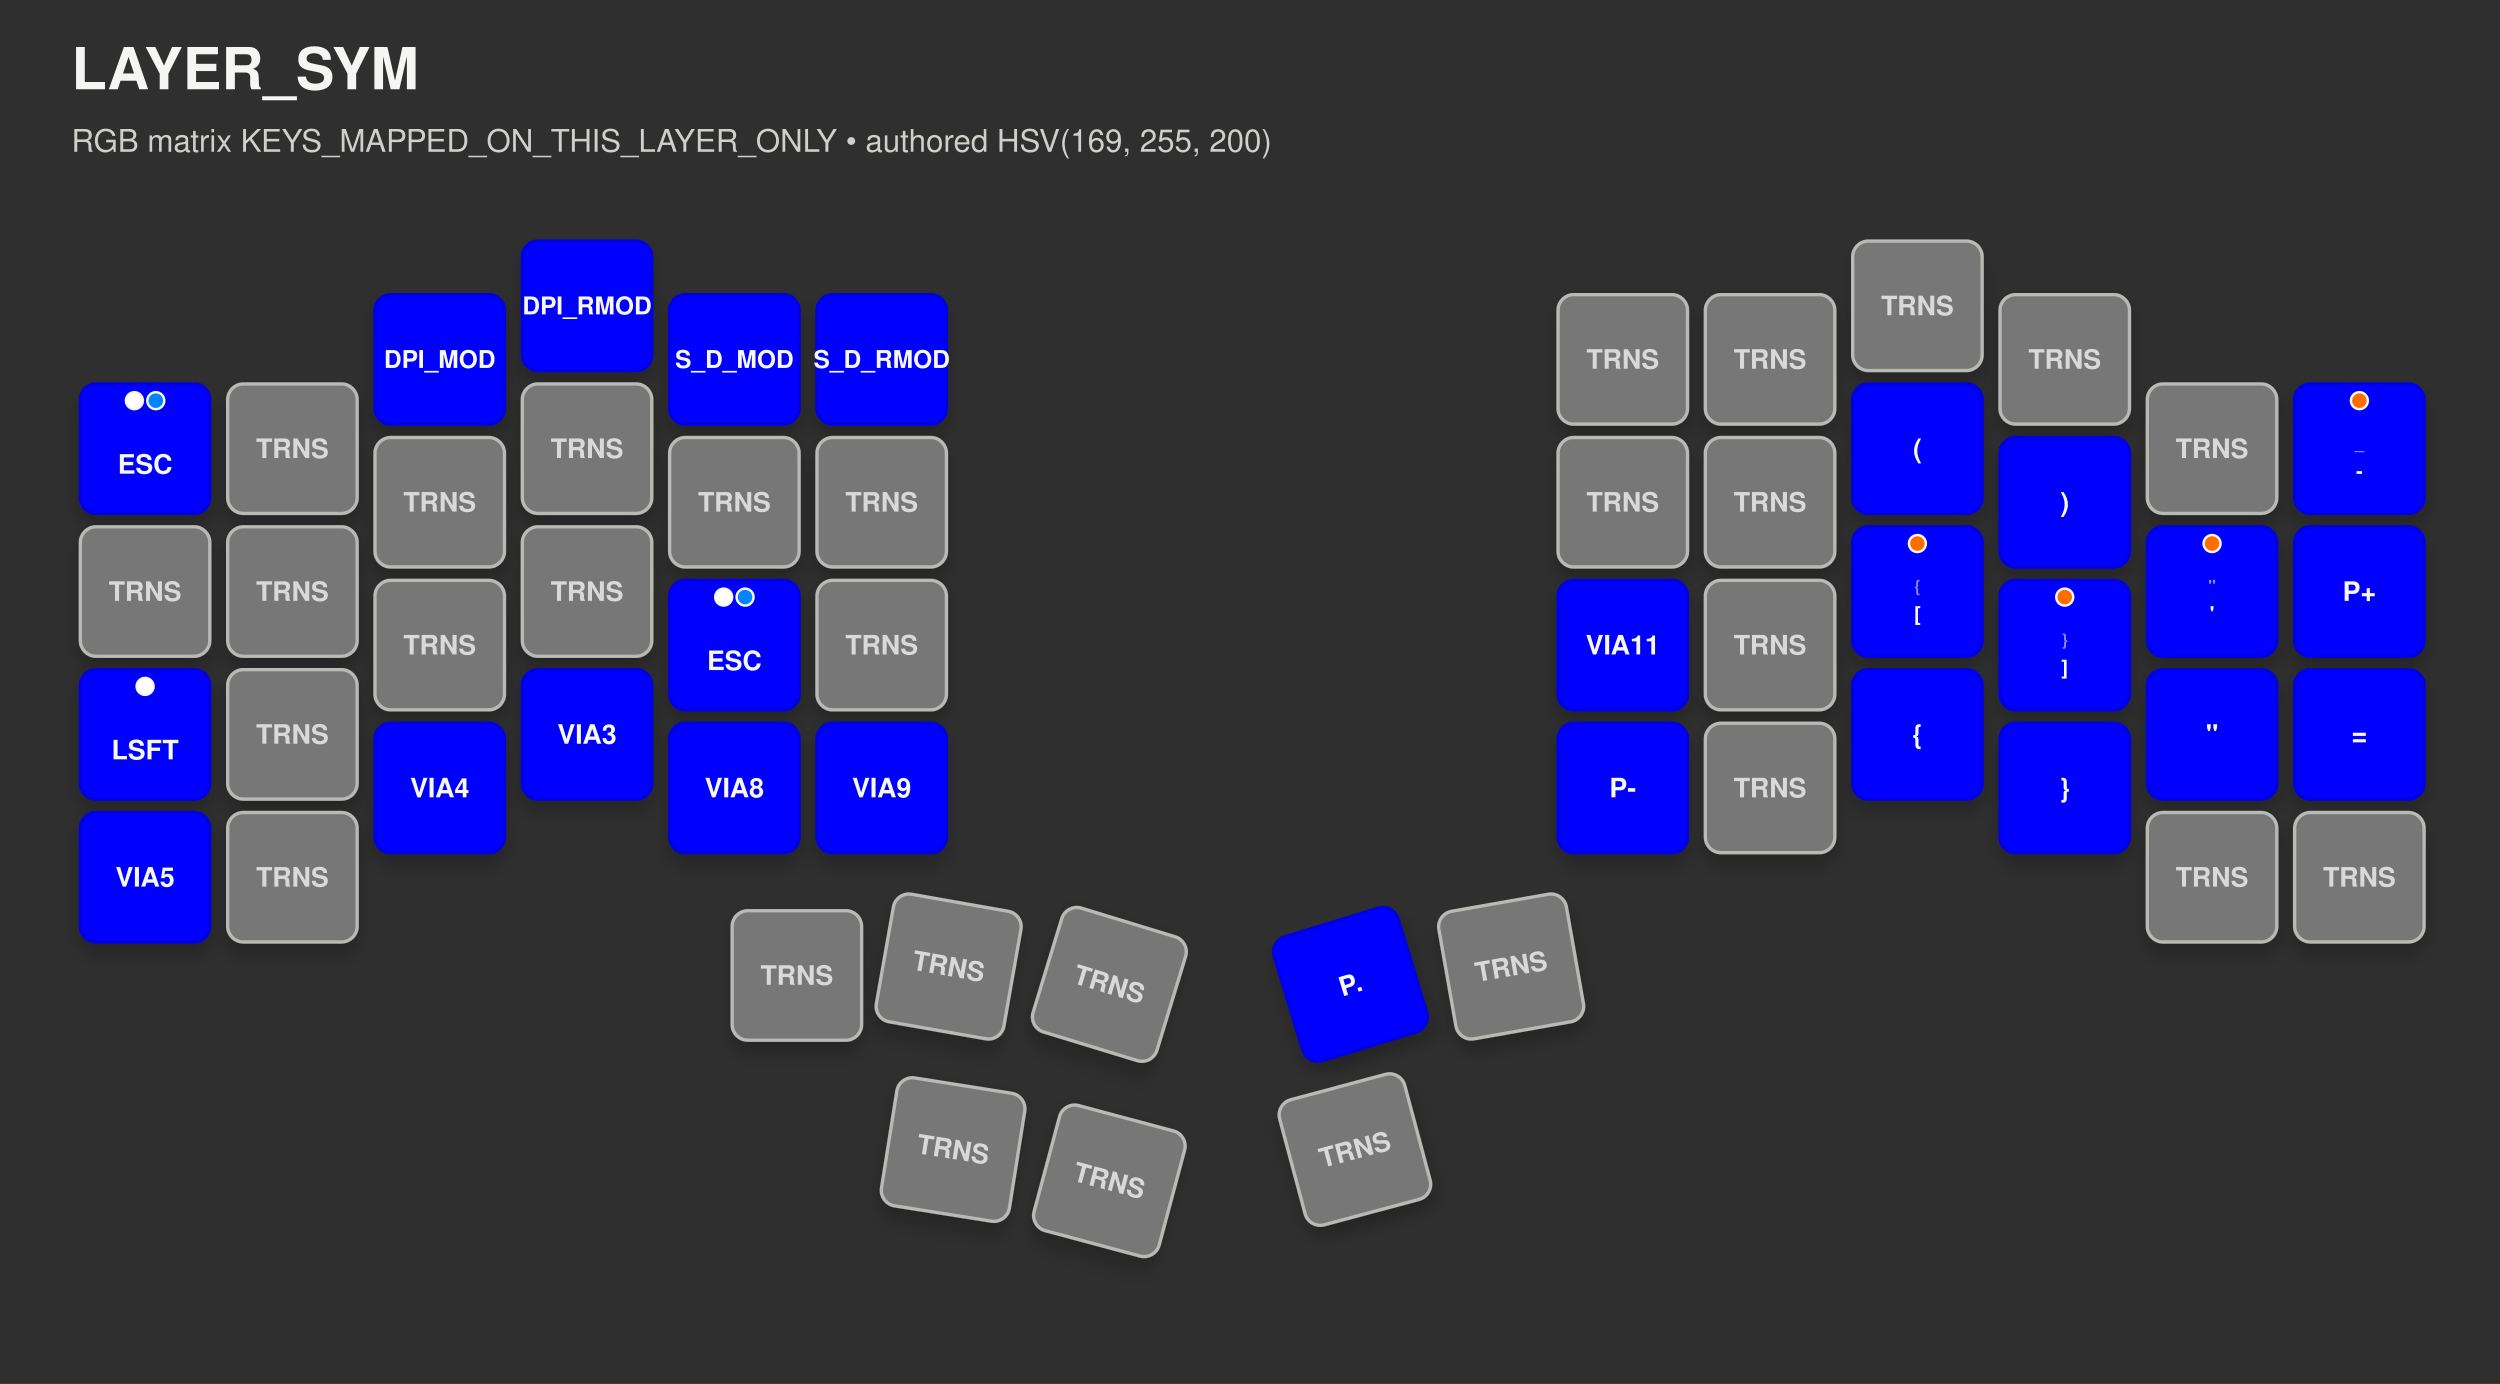
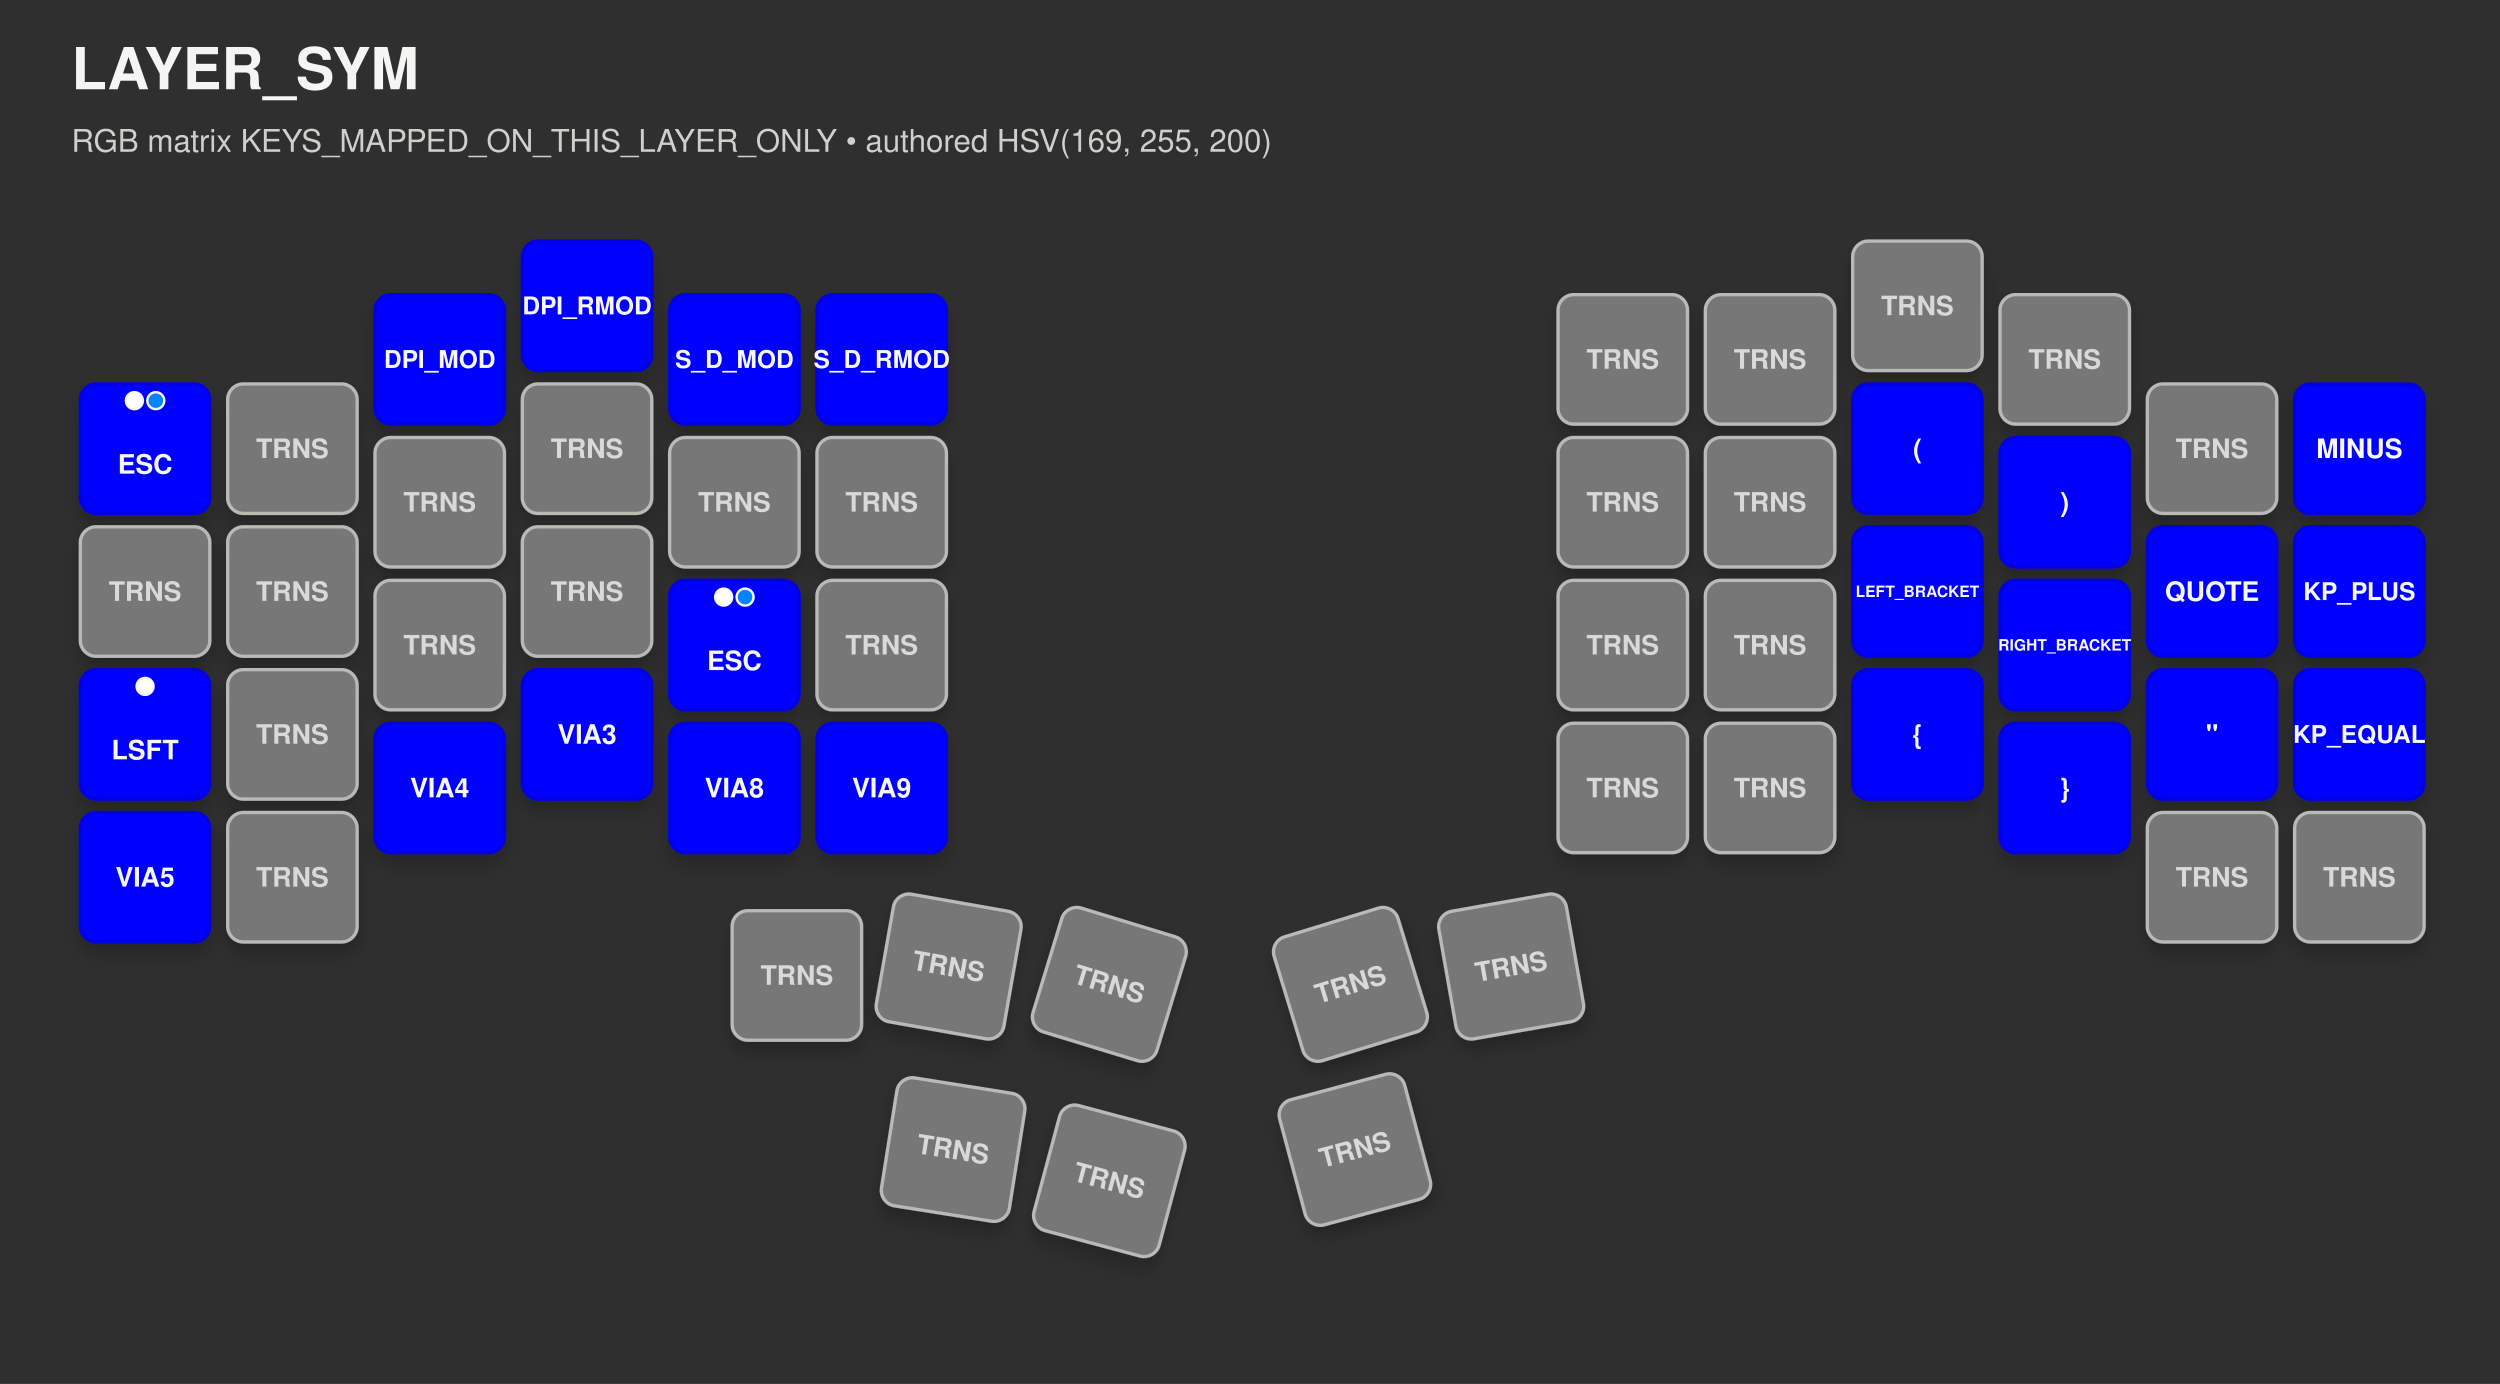
<svg xmlns="http://www.w3.org/2000/svg" width="1120" height="620" viewBox="0 0 1120 620" role="img" aria-labelledby="title desc">
  <defs>
    <filter id="shadow" x="-20%" y="-20%" width="140%" height="140%">
      <feDropShadow dx="0" dy="5" stdDeviation="4" flood-color="#000000" flood-opacity="0.22" />
    </filter>
  </defs>
  <rect width="1120" height="620" fill="#2f2f2f" />
  <text x="32" y="40" fill="#f5f5f3" font-size="26" font-family="Helvetica, Arial, sans-serif" font-weight="700">LAYER_SYM</text>
  <text x="32" y="68" fill="#cfcfcb" font-size="14" font-family="Helvetica, Arial, sans-serif">RGB matrix KEYS_MAPPED_ON_THIS_LAYER_ONLY • authored HSV(169, 255, 200)</text>
  <g transform="rotate(0 65.0 201.0)">
    <rect x="36.0" y="172.0" width="58" height="58" rx="7" fill="#0006ff" stroke="#0000e3" stroke-width="1.5" filter="url(#shadow)" />
    <text x="65.0" y="208.0" fill="#f7f7f4" fill-opacity="1.00" font-size="12.0" text-anchor="middle" dominant-baseline="middle" font-family="Helvetica, Arial, sans-serif" font-weight="600">ESC</text>
    <circle cx="60.2" cy="179.5" r="3.8" fill="#ffffff" stroke="#f7f7f4" stroke-width="1.1" />
    <circle cx="69.8" cy="179.5" r="3.8" fill="#0084ff" stroke="#f7f7f4" stroke-width="1.1" />
  </g>
  <g transform="rotate(0 131.0 201.0)">
    <rect x="102.0" y="172.0" width="58" height="58" rx="7" fill="#777777" stroke="#b8bab5" stroke-width="1.5" filter="url(#shadow)" />
    <text x="131.0" y="201.0" fill="#ffffff" fill-opacity="0.72" font-size="12.0" text-anchor="middle" dominant-baseline="middle" font-family="Helvetica, Arial, sans-serif" font-weight="600">TRNS</text>
  </g>
  <g transform="rotate(0 197.0 161.0)">
    <rect x="168.0" y="132.0" width="58" height="58" rx="7" fill="#0006ff" stroke="#0000e3" stroke-width="1.5" filter="url(#shadow)" />
    <text x="197.0" y="161.0" fill="#f7f7f4" fill-opacity="1.00" font-size="11.0" text-anchor="middle" dominant-baseline="middle" font-family="Helvetica, Arial, sans-serif" font-weight="600">DPI_MOD</text>
  </g>
  <g transform="rotate(0 263.0 137.0)">
    <rect x="234.0" y="108.0" width="58" height="58" rx="7" fill="#0006ff" stroke="#0000e3" stroke-width="1.5" filter="url(#shadow)" />
    <text x="263.0" y="137.0" fill="#f7f7f4" fill-opacity="1.00" font-size="11.0" text-anchor="middle" dominant-baseline="middle" font-family="Helvetica, Arial, sans-serif" font-weight="600" textLength="48.0" lengthAdjust="spacingAndGlyphs">DPI_RMOD</text>
  </g>
  <g transform="rotate(0 329.0 161.0)">
    <rect x="300.0" y="132.0" width="58" height="58" rx="7" fill="#0006ff" stroke="#0000e3" stroke-width="1.5" filter="url(#shadow)" />
    <text x="329.0" y="161.0" fill="#f7f7f4" fill-opacity="1.00" font-size="11.0" text-anchor="middle" dominant-baseline="middle" font-family="Helvetica, Arial, sans-serif" font-weight="600" textLength="48.0" lengthAdjust="spacingAndGlyphs">S_D_MOD</text>
  </g>
  <g transform="rotate(0 395.0 161.0)">
    <rect x="366.0" y="132.0" width="58" height="58" rx="7" fill="#0006ff" stroke="#0000e3" stroke-width="1.5" filter="url(#shadow)" />
    <text x="395.0" y="161.0" fill="#f7f7f4" fill-opacity="1.00" font-size="11.0" text-anchor="middle" dominant-baseline="middle" font-family="Helvetica, Arial, sans-serif" font-weight="600" textLength="48.0" lengthAdjust="spacingAndGlyphs">S_D_RMOD</text>
  </g>
  <g transform="rotate(0 727.0 161.0)">
    <rect x="698.0" y="132.0" width="58" height="58" rx="7" fill="#777777" stroke="#b8bab5" stroke-width="1.5" filter="url(#shadow)" />
    <text x="727.0" y="161.0" fill="#ffffff" fill-opacity="0.72" font-size="12.0" text-anchor="middle" dominant-baseline="middle" font-family="Helvetica, Arial, sans-serif" font-weight="600">TRNS</text>
  </g>
  <g transform="rotate(0 793.0 161.0)">
    <rect x="764.0" y="132.0" width="58" height="58" rx="7" fill="#777777" stroke="#b8bab5" stroke-width="1.5" filter="url(#shadow)" />
    <text x="793.0" y="161.0" fill="#ffffff" fill-opacity="0.72" font-size="12.0" text-anchor="middle" dominant-baseline="middle" font-family="Helvetica, Arial, sans-serif" font-weight="600">TRNS</text>
  </g>
  <g transform="rotate(0 859.0 137.0)">
    <rect x="830.0" y="108.0" width="58" height="58" rx="7" fill="#777777" stroke="#b8bab5" stroke-width="1.5" filter="url(#shadow)" />
    <text x="859.0" y="137.0" fill="#ffffff" fill-opacity="0.72" font-size="12.0" text-anchor="middle" dominant-baseline="middle" font-family="Helvetica, Arial, sans-serif" font-weight="600">TRNS</text>
  </g>
  <g transform="rotate(0 925.0 161.0)">
    <rect x="896.0" y="132.0" width="58" height="58" rx="7" fill="#777777" stroke="#b8bab5" stroke-width="1.5" filter="url(#shadow)" />
    <text x="925.0" y="161.0" fill="#ffffff" fill-opacity="0.72" font-size="12.0" text-anchor="middle" dominant-baseline="middle" font-family="Helvetica, Arial, sans-serif" font-weight="600">TRNS</text>
  </g>
  <g transform="rotate(0 991.0 201.0)">
    <rect x="962.0" y="172.0" width="58" height="58" rx="7" fill="#777777" stroke="#b8bab5" stroke-width="1.5" filter="url(#shadow)" />
    <text x="991.0" y="201.0" fill="#ffffff" fill-opacity="0.72" font-size="12.0" text-anchor="middle" dominant-baseline="middle" font-family="Helvetica, Arial, sans-serif" font-weight="600">TRNS</text>
  </g>
  <g transform="rotate(0 1057.0 201.0)">
    <rect x="1028.0" y="172.0" width="58" height="58" rx="7" fill="#0006ff" stroke="#0000e3" stroke-width="1.5" filter="url(#shadow)" />
-     <text x="1057.0" y="198.6" fill="#f7f7f4" fill-opacity="0.56" font-size="7.4" text-anchor="middle" dominant-baseline="middle" font-family="Helvetica, Arial, sans-serif" font-weight="650">_</text>
-     <text x="1057.0" y="211.0" fill="#f7f7f4" fill-opacity="1.00" font-size="9.1" text-anchor="middle" dominant-baseline="middle" font-family="Helvetica, Arial, sans-serif" font-weight="600">-</text>
-     <circle cx="1057.0" cy="179.5" r="3.8" fill="#ff6c00" stroke="#f7f7f4" stroke-width="1.1" />
+     <text x="1057.0" y="201.0" fill="#f7f7f4" fill-opacity="1.00" font-size="12.0" text-anchor="middle" dominant-baseline="middle" font-family="Helvetica, Arial, sans-serif" font-weight="600">MINUS</text>
  </g>
  <g transform="rotate(0 65.0 265.0)">
    <rect x="36.0" y="236.0" width="58" height="58" rx="7" fill="#777777" stroke="#b8bab5" stroke-width="1.5" filter="url(#shadow)" />
    <text x="65.0" y="265.0" fill="#ffffff" fill-opacity="0.72" font-size="12.0" text-anchor="middle" dominant-baseline="middle" font-family="Helvetica, Arial, sans-serif" font-weight="600">TRNS</text>
  </g>
  <g transform="rotate(0 131.0 265.0)">
    <rect x="102.0" y="236.0" width="58" height="58" rx="7" fill="#777777" stroke="#b8bab5" stroke-width="1.5" filter="url(#shadow)" />
    <text x="131.0" y="265.0" fill="#ffffff" fill-opacity="0.72" font-size="12.0" text-anchor="middle" dominant-baseline="middle" font-family="Helvetica, Arial, sans-serif" font-weight="600">TRNS</text>
  </g>
  <g transform="rotate(0 197.0 225.0)">
    <rect x="168.0" y="196.0" width="58" height="58" rx="7" fill="#777777" stroke="#b8bab5" stroke-width="1.5" filter="url(#shadow)" />
    <text x="197.0" y="225.0" fill="#ffffff" fill-opacity="0.72" font-size="12.0" text-anchor="middle" dominant-baseline="middle" font-family="Helvetica, Arial, sans-serif" font-weight="600">TRNS</text>
  </g>
  <g transform="rotate(0 263.0 201.0)">
    <rect x="234.0" y="172.0" width="58" height="58" rx="7" fill="#777777" stroke="#b8bab5" stroke-width="1.5" filter="url(#shadow)" />
    <text x="263.0" y="201.0" fill="#ffffff" fill-opacity="0.72" font-size="12.0" text-anchor="middle" dominant-baseline="middle" font-family="Helvetica, Arial, sans-serif" font-weight="600">TRNS</text>
  </g>
  <g transform="rotate(0 329.0 225.0)">
    <rect x="300.0" y="196.0" width="58" height="58" rx="7" fill="#777777" stroke="#b8bab5" stroke-width="1.5" filter="url(#shadow)" />
    <text x="329.0" y="225.0" fill="#ffffff" fill-opacity="0.72" font-size="12.0" text-anchor="middle" dominant-baseline="middle" font-family="Helvetica, Arial, sans-serif" font-weight="600">TRNS</text>
  </g>
  <g transform="rotate(0 395.0 225.0)">
    <rect x="366.0" y="196.0" width="58" height="58" rx="7" fill="#777777" stroke="#b8bab5" stroke-width="1.5" filter="url(#shadow)" />
    <text x="395.0" y="225.0" fill="#ffffff" fill-opacity="0.72" font-size="12.0" text-anchor="middle" dominant-baseline="middle" font-family="Helvetica, Arial, sans-serif" font-weight="600">TRNS</text>
  </g>
  <g transform="rotate(0 727.0 225.0)">
    <rect x="698.0" y="196.0" width="58" height="58" rx="7" fill="#777777" stroke="#b8bab5" stroke-width="1.5" filter="url(#shadow)" />
    <text x="727.0" y="225.0" fill="#ffffff" fill-opacity="0.72" font-size="12.0" text-anchor="middle" dominant-baseline="middle" font-family="Helvetica, Arial, sans-serif" font-weight="600">TRNS</text>
  </g>
  <g transform="rotate(0 793.0 225.0)">
    <rect x="764.0" y="196.0" width="58" height="58" rx="7" fill="#777777" stroke="#b8bab5" stroke-width="1.5" filter="url(#shadow)" />
    <text x="793.0" y="225.0" fill="#ffffff" fill-opacity="0.72" font-size="12.0" text-anchor="middle" dominant-baseline="middle" font-family="Helvetica, Arial, sans-serif" font-weight="600">TRNS</text>
  </g>
  <g transform="rotate(0 859.0 201.0)">
    <rect x="830.0" y="172.0" width="58" height="58" rx="7" fill="#0006ff" stroke="#0000e3" stroke-width="1.5" filter="url(#shadow)" />
    <text x="859.0" y="201.0" fill="#f7f7f4" fill-opacity="1.00" font-size="12.0" text-anchor="middle" dominant-baseline="middle" font-family="Helvetica, Arial, sans-serif" font-weight="600">(</text>
  </g>
  <g transform="rotate(0 925.0 225.0)">
    <rect x="896.0" y="196.0" width="58" height="58" rx="7" fill="#0006ff" stroke="#0000e3" stroke-width="1.5" filter="url(#shadow)" />
    <text x="925.0" y="225.0" fill="#f7f7f4" fill-opacity="1.00" font-size="12.0" text-anchor="middle" dominant-baseline="middle" font-family="Helvetica, Arial, sans-serif" font-weight="600">)</text>
  </g>
  <g transform="rotate(0 991.0 265.0)">
    <rect x="962.0" y="236.0" width="58" height="58" rx="7" fill="#0006ff" stroke="#0000e3" stroke-width="1.5" filter="url(#shadow)" />
-     <text x="991.0" y="262.6" fill="#f7f7f4" fill-opacity="0.56" font-size="7.4" text-anchor="middle" dominant-baseline="middle" font-family="Helvetica, Arial, sans-serif" font-weight="650">"</text>
-     <text x="991.0" y="275.0" fill="#f7f7f4" fill-opacity="1.00" font-size="9.1" text-anchor="middle" dominant-baseline="middle" font-family="Helvetica, Arial, sans-serif" font-weight="600">'</text>
-     <circle cx="991.0" cy="243.5" r="3.8" fill="#ff6c00" stroke="#f7f7f4" stroke-width="1.1" />
+     <text x="991.0" y="265.0" fill="#f7f7f4" fill-opacity="1.00" font-size="12.0" text-anchor="middle" dominant-baseline="middle" font-family="Helvetica, Arial, sans-serif" font-weight="600">QUOTE</text>
  </g>
  <g transform="rotate(0 1057.0 265.0)">
    <rect x="1028.0" y="236.0" width="58" height="58" rx="7" fill="#0006ff" stroke="#0000e3" stroke-width="1.5" filter="url(#shadow)" />
-     <text x="1057.0" y="265.0" fill="#f7f7f4" fill-opacity="1.00" font-size="12.0" text-anchor="middle" dominant-baseline="middle" font-family="Helvetica, Arial, sans-serif" font-weight="600">P+</text>
+     <text x="1057.0" y="265.0" fill="#f7f7f4" fill-opacity="1.00" font-size="11.0" text-anchor="middle" dominant-baseline="middle" font-family="Helvetica, Arial, sans-serif" font-weight="600">KP_PLUS</text>
  </g>
  <g transform="rotate(0 65.0 329.0)">
    <rect x="36.0" y="300.0" width="58" height="58" rx="7" fill="#0006ff" stroke="#0000e3" stroke-width="1.5" filter="url(#shadow)" />
    <text x="65.0" y="336.0" fill="#f7f7f4" fill-opacity="1.00" font-size="12.0" text-anchor="middle" dominant-baseline="middle" font-family="Helvetica, Arial, sans-serif" font-weight="600">LSFT</text>
    <circle cx="65.0" cy="307.5" r="3.8" fill="#ffffff" stroke="#f7f7f4" stroke-width="1.1" />
  </g>
  <g transform="rotate(0 131.0 329.0)">
    <rect x="102.0" y="300.0" width="58" height="58" rx="7" fill="#777777" stroke="#b8bab5" stroke-width="1.5" filter="url(#shadow)" />
    <text x="131.0" y="329.0" fill="#ffffff" fill-opacity="0.72" font-size="12.0" text-anchor="middle" dominant-baseline="middle" font-family="Helvetica, Arial, sans-serif" font-weight="600">TRNS</text>
  </g>
  <g transform="rotate(0 197.0 289.0)">
    <rect x="168.0" y="260.0" width="58" height="58" rx="7" fill="#777777" stroke="#b8bab5" stroke-width="1.5" filter="url(#shadow)" />
    <text x="197.0" y="289.0" fill="#ffffff" fill-opacity="0.72" font-size="12.0" text-anchor="middle" dominant-baseline="middle" font-family="Helvetica, Arial, sans-serif" font-weight="600">TRNS</text>
  </g>
  <g transform="rotate(0 263.0 265.0)">
    <rect x="234.0" y="236.0" width="58" height="58" rx="7" fill="#777777" stroke="#b8bab5" stroke-width="1.5" filter="url(#shadow)" />
    <text x="263.0" y="265.0" fill="#ffffff" fill-opacity="0.72" font-size="12.0" text-anchor="middle" dominant-baseline="middle" font-family="Helvetica, Arial, sans-serif" font-weight="600">TRNS</text>
  </g>
  <g transform="rotate(0 329.0 289.0)">
    <rect x="300.0" y="260.0" width="58" height="58" rx="7" fill="#0006ff" stroke="#0000e3" stroke-width="1.5" filter="url(#shadow)" />
    <text x="329.0" y="296.0" fill="#f7f7f4" fill-opacity="1.00" font-size="12.0" text-anchor="middle" dominant-baseline="middle" font-family="Helvetica, Arial, sans-serif" font-weight="600">ESC</text>
    <circle cx="324.2" cy="267.5" r="3.8" fill="#ffffff" stroke="#f7f7f4" stroke-width="1.1" />
    <circle cx="333.8" cy="267.5" r="3.8" fill="#0084ff" stroke="#f7f7f4" stroke-width="1.1" />
  </g>
  <g transform="rotate(0 395.0 289.0)">
    <rect x="366.0" y="260.0" width="58" height="58" rx="7" fill="#777777" stroke="#b8bab5" stroke-width="1.5" filter="url(#shadow)" />
    <text x="395.0" y="289.0" fill="#ffffff" fill-opacity="0.72" font-size="12.0" text-anchor="middle" dominant-baseline="middle" font-family="Helvetica, Arial, sans-serif" font-weight="600">TRNS</text>
  </g>
  <g transform="rotate(0 727.0 289.0)">
-     <rect x="698.0" y="260.0" width="58" height="58" rx="7" fill="#0006ff" stroke="#0000e3" stroke-width="1.5" filter="url(#shadow)" />
-     <text x="727.0" y="289.0" fill="#f7f7f4" fill-opacity="1.00" font-size="12.0" text-anchor="middle" dominant-baseline="middle" font-family="Helvetica, Arial, sans-serif" font-weight="600">VIA11</text>
+     <rect x="698.0" y="260.0" width="58" height="58" rx="7" fill="#777777" stroke="#b8bab5" stroke-width="1.5" filter="url(#shadow)" />
+     <text x="727.0" y="289.0" fill="#ffffff" fill-opacity="0.72" font-size="12.0" text-anchor="middle" dominant-baseline="middle" font-family="Helvetica, Arial, sans-serif" font-weight="600">TRNS</text>
  </g>
  <g transform="rotate(0 793.0 289.0)">
    <rect x="764.0" y="260.0" width="58" height="58" rx="7" fill="#777777" stroke="#b8bab5" stroke-width="1.5" filter="url(#shadow)" />
    <text x="793.0" y="289.0" fill="#ffffff" fill-opacity="0.72" font-size="12.0" text-anchor="middle" dominant-baseline="middle" font-family="Helvetica, Arial, sans-serif" font-weight="600">TRNS</text>
  </g>
  <g transform="rotate(0 859.0 265.0)">
    <rect x="830.0" y="236.0" width="58" height="58" rx="7" fill="#0006ff" stroke="#0000e3" stroke-width="1.5" filter="url(#shadow)" />
-     <text x="859.0" y="262.6" fill="#f7f7f4" fill-opacity="0.56" font-size="7.4" text-anchor="middle" dominant-baseline="middle" font-family="Helvetica, Arial, sans-serif" font-weight="650">{</text>
-     <text x="859.0" y="275.0" fill="#f7f7f4" fill-opacity="1.00" font-size="9.1" text-anchor="middle" dominant-baseline="middle" font-family="Helvetica, Arial, sans-serif" font-weight="600">[</text>
-     <circle cx="859.0" cy="243.5" r="3.8" fill="#ff6c00" stroke="#f7f7f4" stroke-width="1.1" />
+     <text x="859.0" y="265.0" fill="#f7f7f4" fill-opacity="1.00" font-size="7.0" text-anchor="middle" dominant-baseline="middle" font-family="Helvetica, Arial, sans-serif" font-weight="600" textLength="48.0" lengthAdjust="spacingAndGlyphs">LEFT_BRACKET</text>
  </g>
  <g transform="rotate(0 925.0 289.0)">
    <rect x="896.0" y="260.0" width="58" height="58" rx="7" fill="#0006ff" stroke="#0000e3" stroke-width="1.5" filter="url(#shadow)" />
-     <text x="925.0" y="286.6" fill="#f7f7f4" fill-opacity="0.56" font-size="7.4" text-anchor="middle" dominant-baseline="middle" font-family="Helvetica, Arial, sans-serif" font-weight="650">}</text>
-     <text x="925.0" y="299.0" fill="#f7f7f4" fill-opacity="1.00" font-size="9.1" text-anchor="middle" dominant-baseline="middle" font-family="Helvetica, Arial, sans-serif" font-weight="600">]</text>
-     <circle cx="925.0" cy="267.5" r="3.8" fill="#ff6c00" stroke="#f7f7f4" stroke-width="1.1" />
+     <text x="925.0" y="289.0" fill="#f7f7f4" fill-opacity="1.00" font-size="7.0" text-anchor="middle" dominant-baseline="middle" font-family="Helvetica, Arial, sans-serif" font-weight="600" textLength="48.0" lengthAdjust="spacingAndGlyphs">RIGHT_BRACKET</text>
  </g>
  <g transform="rotate(0 991.0 329.0)">
    <rect x="962.0" y="300.0" width="58" height="58" rx="7" fill="#0006ff" stroke="#0000e3" stroke-width="1.5" filter="url(#shadow)" />
    <text x="991.0" y="329.0" fill="#f7f7f4" fill-opacity="1.00" font-size="12.0" text-anchor="middle" dominant-baseline="middle" font-family="Helvetica, Arial, sans-serif" font-weight="600">"</text>
  </g>
  <g transform="rotate(0 1057.0 329.0)">
    <rect x="1028.0" y="300.0" width="58" height="58" rx="7" fill="#0006ff" stroke="#0000e3" stroke-width="1.5" filter="url(#shadow)" />
-     <text x="1057.0" y="329.0" fill="#f7f7f4" fill-opacity="1.00" font-size="12.0" text-anchor="middle" dominant-baseline="middle" font-family="Helvetica, Arial, sans-serif" font-weight="600">=</text>
+     <text x="1057.0" y="329.0" fill="#f7f7f4" fill-opacity="1.00" font-size="11.0" text-anchor="middle" dominant-baseline="middle" font-family="Helvetica, Arial, sans-serif" font-weight="600" textLength="48.0" lengthAdjust="spacingAndGlyphs">KP_EQUAL</text>
  </g>
  <g transform="rotate(0 65.0 393.0)">
    <rect x="36.0" y="364.0" width="58" height="58" rx="7" fill="#0006ff" stroke="#0000e3" stroke-width="1.5" filter="url(#shadow)" />
    <text x="65.0" y="393.0" fill="#f7f7f4" fill-opacity="1.00" font-size="12.0" text-anchor="middle" dominant-baseline="middle" font-family="Helvetica, Arial, sans-serif" font-weight="600">VIA5</text>
  </g>
  <g transform="rotate(0 131.0 393.0)">
    <rect x="102.0" y="364.0" width="58" height="58" rx="7" fill="#777777" stroke="#b8bab5" stroke-width="1.5" filter="url(#shadow)" />
    <text x="131.0" y="393.0" fill="#ffffff" fill-opacity="0.72" font-size="12.0" text-anchor="middle" dominant-baseline="middle" font-family="Helvetica, Arial, sans-serif" font-weight="600">TRNS</text>
  </g>
  <g transform="rotate(0 197.0 353.0)">
    <rect x="168.0" y="324.0" width="58" height="58" rx="7" fill="#0006ff" stroke="#0000e3" stroke-width="1.5" filter="url(#shadow)" />
    <text x="197.0" y="353.0" fill="#f7f7f4" fill-opacity="1.00" font-size="12.0" text-anchor="middle" dominant-baseline="middle" font-family="Helvetica, Arial, sans-serif" font-weight="600">VIA4</text>
  </g>
  <g transform="rotate(0 263.0 329.0)">
    <rect x="234.0" y="300.0" width="58" height="58" rx="7" fill="#0006ff" stroke="#0000e3" stroke-width="1.5" filter="url(#shadow)" />
    <text x="263.0" y="329.0" fill="#f7f7f4" fill-opacity="1.00" font-size="12.0" text-anchor="middle" dominant-baseline="middle" font-family="Helvetica, Arial, sans-serif" font-weight="600">VIA3</text>
  </g>
  <g transform="rotate(0 329.0 353.0)">
    <rect x="300.0" y="324.0" width="58" height="58" rx="7" fill="#0006ff" stroke="#0000e3" stroke-width="1.5" filter="url(#shadow)" />
    <text x="329.0" y="353.0" fill="#f7f7f4" fill-opacity="1.00" font-size="12.0" text-anchor="middle" dominant-baseline="middle" font-family="Helvetica, Arial, sans-serif" font-weight="600">VIA8</text>
  </g>
  <g transform="rotate(0 395.0 353.0)">
    <rect x="366.0" y="324.0" width="58" height="58" rx="7" fill="#0006ff" stroke="#0000e3" stroke-width="1.5" filter="url(#shadow)" />
    <text x="395.0" y="353.0" fill="#f7f7f4" fill-opacity="1.00" font-size="12.0" text-anchor="middle" dominant-baseline="middle" font-family="Helvetica, Arial, sans-serif" font-weight="600">VIA9</text>
  </g>
  <g transform="rotate(0 727.0 353.0)">
-     <rect x="698.0" y="324.0" width="58" height="58" rx="7" fill="#0006ff" stroke="#0000e3" stroke-width="1.5" filter="url(#shadow)" />
-     <text x="727.0" y="353.0" fill="#f7f7f4" fill-opacity="1.00" font-size="12.0" text-anchor="middle" dominant-baseline="middle" font-family="Helvetica, Arial, sans-serif" font-weight="600">P-</text>
+     <rect x="698.0" y="324.0" width="58" height="58" rx="7" fill="#777777" stroke="#b8bab5" stroke-width="1.5" filter="url(#shadow)" />
+     <text x="727.0" y="353.0" fill="#ffffff" fill-opacity="0.72" font-size="12.0" text-anchor="middle" dominant-baseline="middle" font-family="Helvetica, Arial, sans-serif" font-weight="600">TRNS</text>
  </g>
  <g transform="rotate(0 793.0 353.0)">
    <rect x="764.0" y="324.0" width="58" height="58" rx="7" fill="#777777" stroke="#b8bab5" stroke-width="1.5" filter="url(#shadow)" />
    <text x="793.0" y="353.0" fill="#ffffff" fill-opacity="0.72" font-size="12.0" text-anchor="middle" dominant-baseline="middle" font-family="Helvetica, Arial, sans-serif" font-weight="600">TRNS</text>
  </g>
  <g transform="rotate(0 859.0 329.0)">
    <rect x="830.0" y="300.0" width="58" height="58" rx="7" fill="#0006ff" stroke="#0000e3" stroke-width="1.5" filter="url(#shadow)" />
    <text x="859.0" y="329.0" fill="#f7f7f4" fill-opacity="1.00" font-size="12.0" text-anchor="middle" dominant-baseline="middle" font-family="Helvetica, Arial, sans-serif" font-weight="600">{</text>
  </g>
  <g transform="rotate(0 925.0 353.0)">
    <rect x="896.0" y="324.0" width="58" height="58" rx="7" fill="#0006ff" stroke="#0000e3" stroke-width="1.5" filter="url(#shadow)" />
    <text x="925.0" y="353.0" fill="#f7f7f4" fill-opacity="1.00" font-size="12.0" text-anchor="middle" dominant-baseline="middle" font-family="Helvetica, Arial, sans-serif" font-weight="600">}</text>
  </g>
  <g transform="rotate(0 991.0 393.0)">
    <rect x="962.0" y="364.0" width="58" height="58" rx="7" fill="#777777" stroke="#b8bab5" stroke-width="1.5" filter="url(#shadow)" />
    <text x="991.0" y="393.0" fill="#ffffff" fill-opacity="0.72" font-size="12.0" text-anchor="middle" dominant-baseline="middle" font-family="Helvetica, Arial, sans-serif" font-weight="600">TRNS</text>
  </g>
  <g transform="rotate(0 1057.0 393.0)">
    <rect x="1028.0" y="364.0" width="58" height="58" rx="7" fill="#777777" stroke="#b8bab5" stroke-width="1.5" filter="url(#shadow)" />
    <text x="1057.0" y="393.0" fill="#ffffff" fill-opacity="0.72" font-size="12.0" text-anchor="middle" dominant-baseline="middle" font-family="Helvetica, Arial, sans-serif" font-weight="600">TRNS</text>
  </g>
  <g transform="rotate(0 357.0 437.0)">
    <rect x="328.0" y="408.0" width="58" height="58" rx="7" fill="#777777" stroke="#b8bab5" stroke-width="1.5" filter="url(#shadow)" />
    <text x="357.0" y="437.0" fill="#ffffff" fill-opacity="0.72" font-size="12.0" text-anchor="middle" dominant-baseline="middle" font-family="Helvetica, Arial, sans-serif" font-weight="600">TRNS</text>
  </g>
  <g transform="rotate(10 425.0 433.0)">
    <rect x="396.0" y="404.0" width="58" height="58" rx="7" fill="#777777" stroke="#b8bab5" stroke-width="1.5" filter="url(#shadow)" />
    <text x="425.0" y="433.0" fill="#ffffff" fill-opacity="0.72" font-size="12.0" text-anchor="middle" dominant-baseline="middle" font-family="Helvetica, Arial, sans-serif" font-weight="600">TRNS</text>
  </g>
  <g transform="rotate(17 497.0 441.0)">
    <rect x="468.0" y="412.0" width="58" height="58" rx="7" fill="#777777" stroke="#b8bab5" stroke-width="1.5" filter="url(#shadow)" />
    <text x="497.0" y="441.0" fill="#ffffff" fill-opacity="0.72" font-size="12.0" text-anchor="middle" dominant-baseline="middle" font-family="Helvetica, Arial, sans-serif" font-weight="600">TRNS</text>
  </g>
  <g transform="rotate(-17 605.0 441.0)">
-     <rect x="576.0" y="412.0" width="58" height="58" rx="7" fill="#0006ff" stroke="#0000e3" stroke-width="1.5" filter="url(#shadow)" />
-     <text x="605.0" y="441.0" fill="#f7f7f4" fill-opacity="1.00" font-size="12.0" text-anchor="middle" dominant-baseline="middle" font-family="Helvetica, Arial, sans-serif" font-weight="600">P.</text>
+     <rect x="576.0" y="412.0" width="58" height="58" rx="7" fill="#777777" stroke="#b8bab5" stroke-width="1.5" filter="url(#shadow)" />
+     <text x="605.0" y="441.0" fill="#ffffff" fill-opacity="0.72" font-size="12.0" text-anchor="middle" dominant-baseline="middle" font-family="Helvetica, Arial, sans-serif" font-weight="600">TRNS</text>
  </g>
  <g transform="rotate(-10 677.0 433.0)">
    <rect x="648.0" y="404.0" width="58" height="58" rx="7" fill="#777777" stroke="#b8bab5" stroke-width="1.5" filter="url(#shadow)" />
    <text x="677.0" y="433.0" fill="#ffffff" fill-opacity="0.72" font-size="12.0" text-anchor="middle" dominant-baseline="middle" font-family="Helvetica, Arial, sans-serif" font-weight="600">TRNS</text>
  </g>
  <g transform="rotate(9 427.0 515.0)">
    <rect x="398.0" y="486.0" width="58" height="58" rx="7" fill="#777777" stroke="#b8bab5" stroke-width="1.5" filter="url(#shadow)" />
    <text x="427.0" y="515.0" fill="#ffffff" fill-opacity="0.72" font-size="12.0" text-anchor="middle" dominant-baseline="middle" font-family="Helvetica, Arial, sans-serif" font-weight="600">TRNS</text>
  </g>
  <g transform="rotate(15 497.0 529.0)">
    <rect x="468.0" y="500.0" width="58" height="58" rx="7" fill="#777777" stroke="#b8bab5" stroke-width="1.5" filter="url(#shadow)" />
    <text x="497.0" y="529.0" fill="#ffffff" fill-opacity="0.72" font-size="12.0" text-anchor="middle" dominant-baseline="middle" font-family="Helvetica, Arial, sans-serif" font-weight="600">TRNS</text>
  </g>
  <g transform="rotate(-15 607.0 515.0)">
    <rect x="578.0" y="486.0" width="58" height="58" rx="7" fill="#777777" stroke="#b8bab5" stroke-width="1.5" filter="url(#shadow)" />
    <text x="607.0" y="515.0" fill="#ffffff" fill-opacity="0.72" font-size="12.0" text-anchor="middle" dominant-baseline="middle" font-family="Helvetica, Arial, sans-serif" font-weight="600">TRNS</text>
  </g>
</svg>
